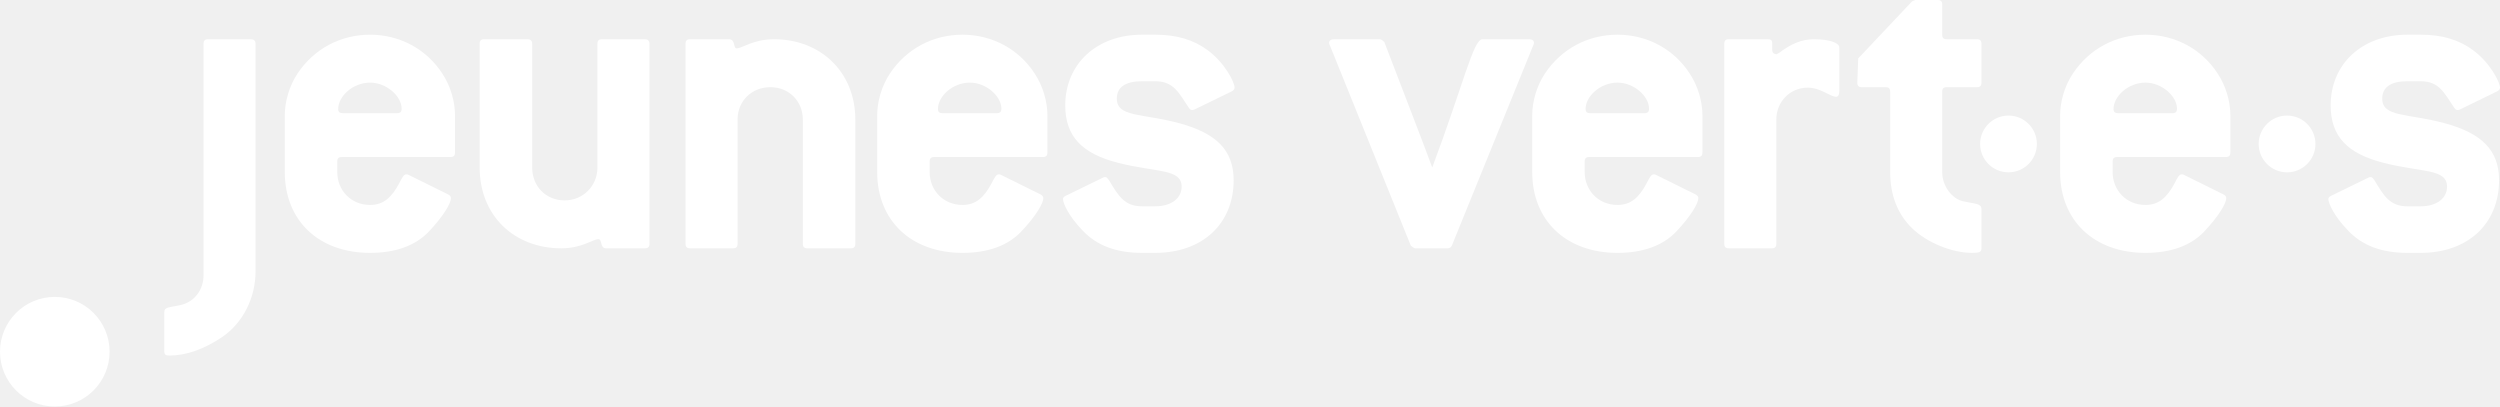
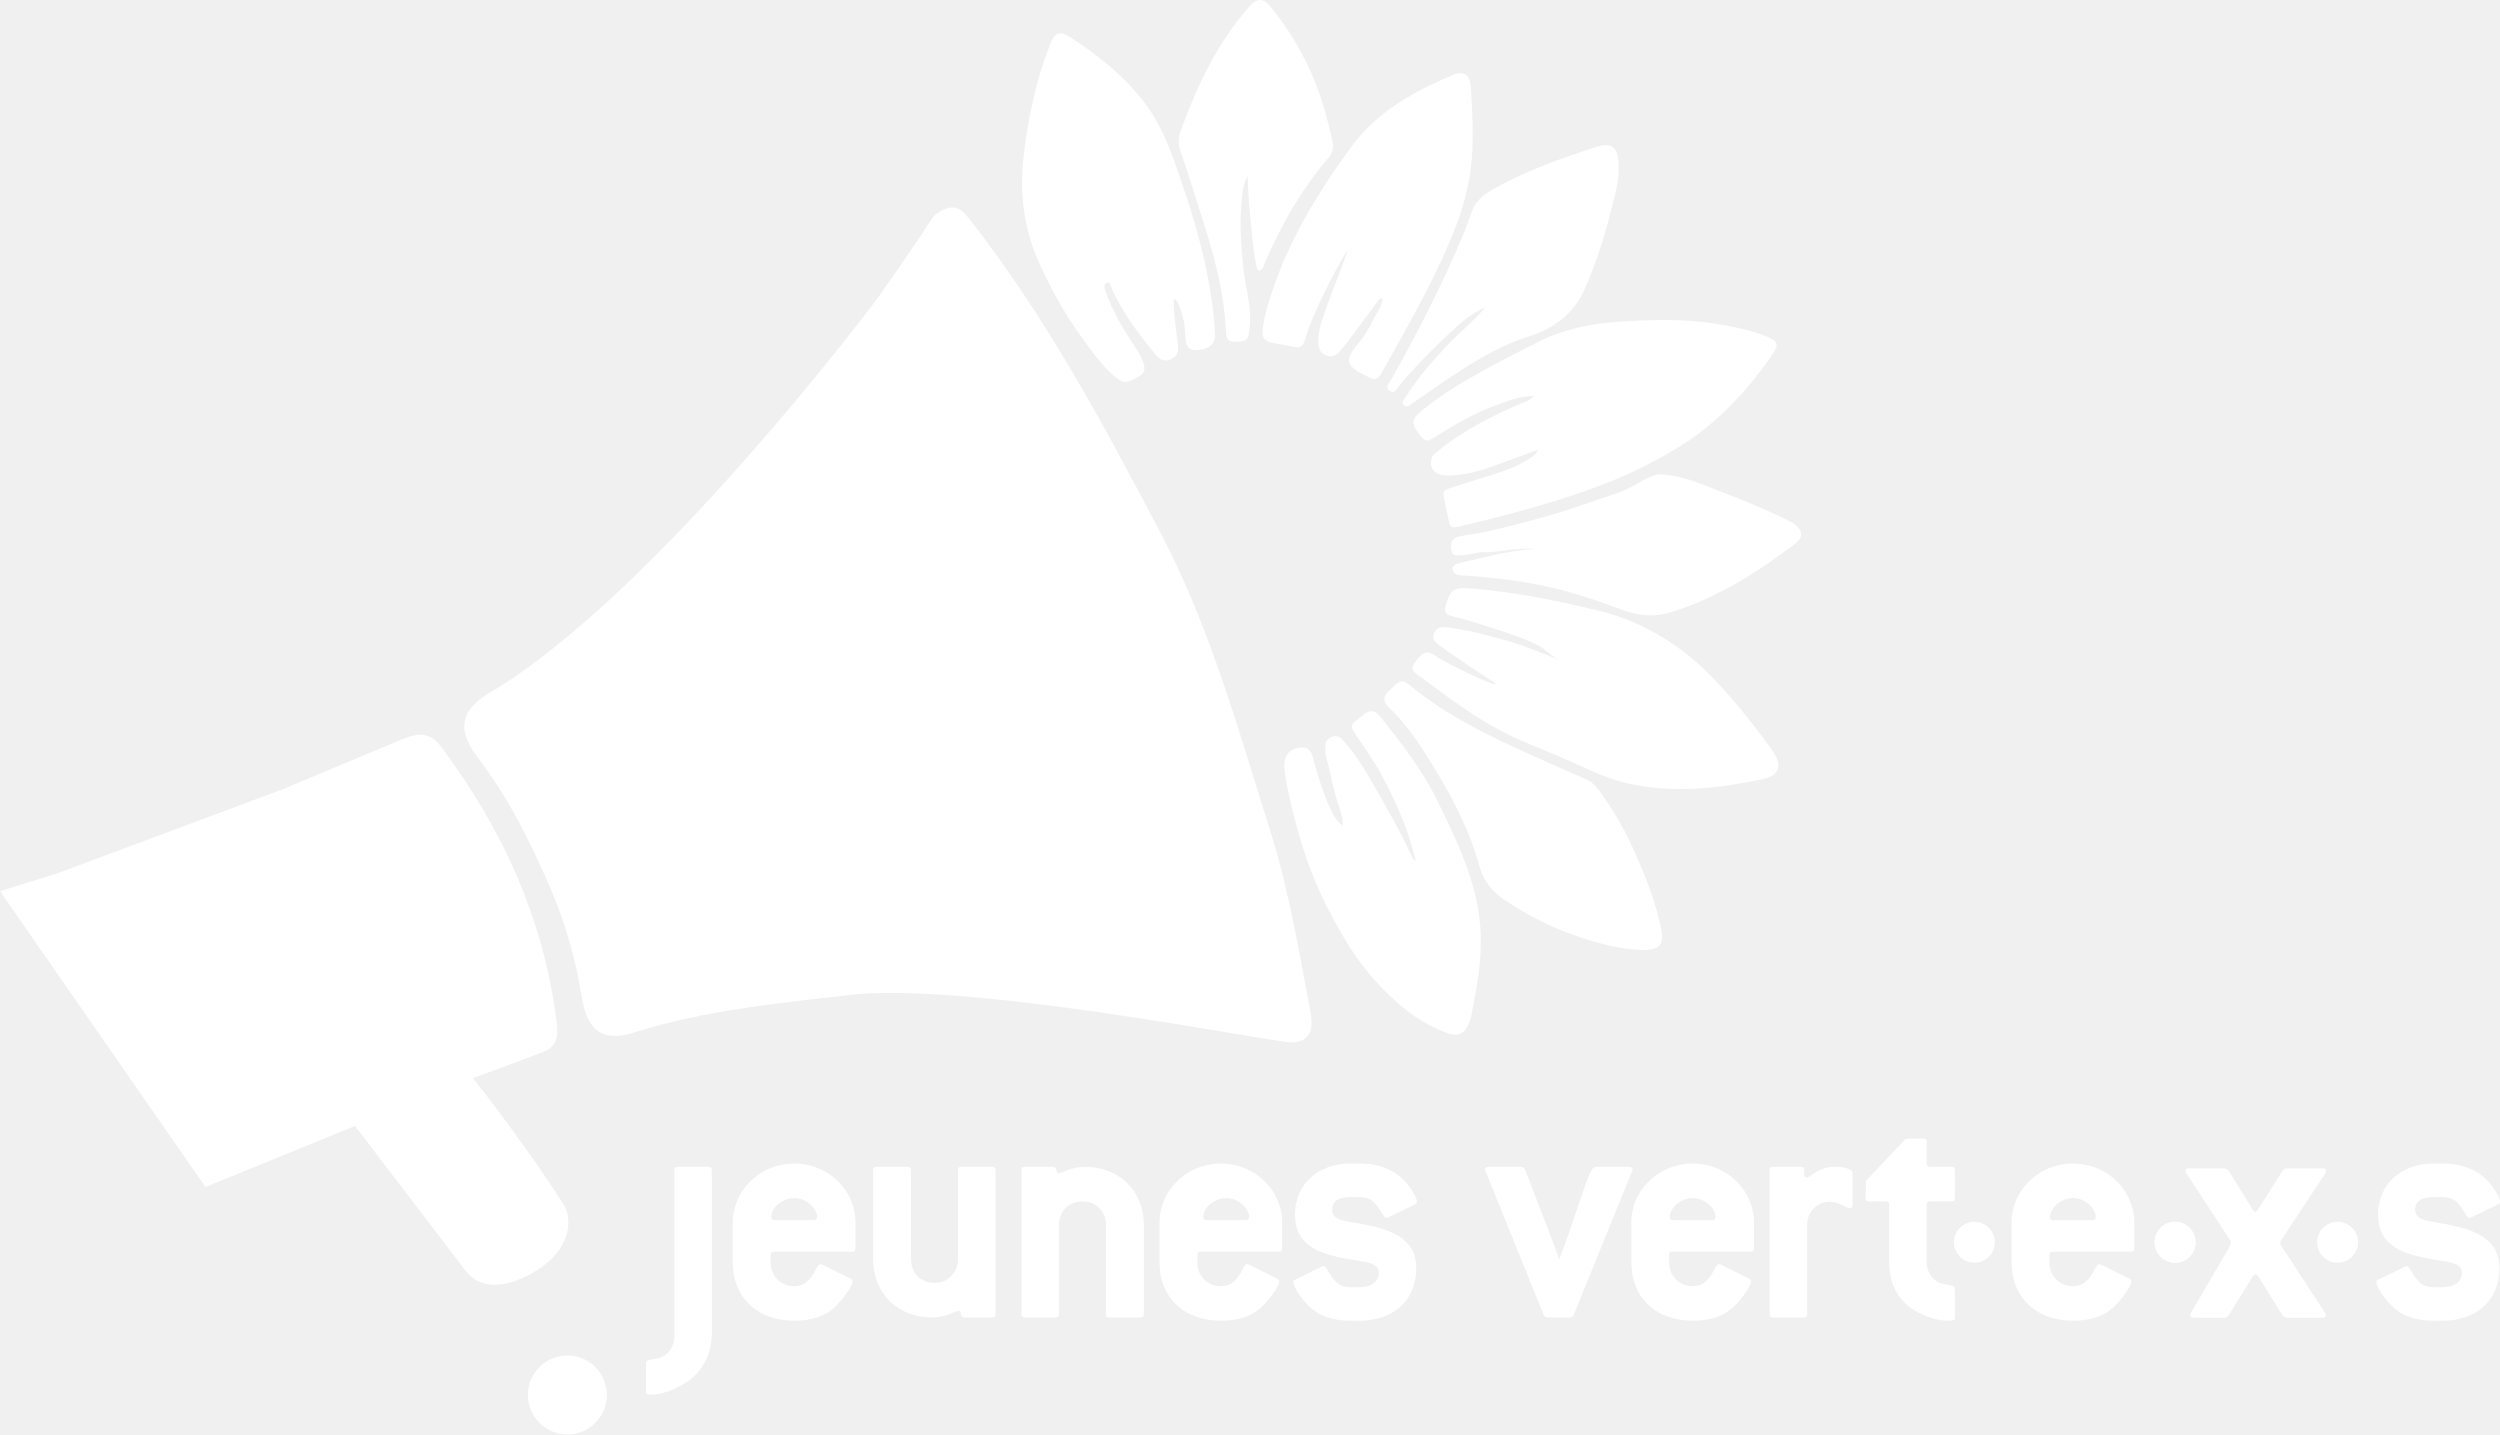
- <svg xmlns="http://www.w3.org/2000/svg" version="1.1" id="svg206" xml:space="preserve" width="217.263" height="35.326" viewBox="0 0 217.263 35.326">
-   <defs id="defs210">
-     <clipPath clipPathUnits="userSpaceOnUse" id="clipPath220">
-       <path d="M 0,53.505 H 205.125 V 0 H 0 Z" id="path218" />
-     </clipPath>
-   </defs>
-   <g id="g212" transform="matrix(1.333333,0,0,-1.333333,-28.14467,53.3344)">
-     <g id="g214">
-       <g id="g216" clip-path="url(#clipPath220)">
-         <g id="g222" transform="translate(28.2515,17.0784)">
-           <path d="m 0,0 c 0,-1.973 -1.598,-3.572 -3.571,-3.572 -1.973,0 -3.572,1.599 -3.572,3.572 0,1.973 1.599,3.571 3.572,3.571 C -1.598,3.571 0,1.973 0,0" style="fill:#ffffff;fill-opacity:1;fill-rule:nonzero;stroke:none" id="path224" />
-         </g>
-         <g id="g226" transform="translate(35.5649,18.0159)">
-           <path d="m 0,0 c -1.161,-0.774 -2.321,-1.19 -3.422,-1.19 -0.237,0 -0.327,0.059 -0.327,0.296 v 2.53 c 0,0.356 0.327,0.297 1.102,0.475 0.862,0.209 1.457,0.982 1.457,1.934 v 15.084 c 0,0.208 0.088,0.298 0.297,0.298 h 2.797 c 0.178,0 0.297,-0.09 0.297,-0.298 V 4.313 C 2.201,2.558 1.369,0.921 0,0" style="fill:#ffffff;fill-opacity:1;fill-rule:nonzero;stroke:none" id="path228" />
-         </g>
-         <g id="g230" transform="translate(47.2866,32.9207)">
-           <path d="m 0,0 c 0,0.803 -0.982,1.695 -2.054,1.695 -1.13,0 -2.081,-0.892 -2.081,-1.725 0,-0.178 0.089,-0.267 0.296,-0.267 h 3.542 C -0.089,-0.297 0,-0.208 0,0 m 3.183,-3.154 h -7.08 c -0.209,0 -0.298,-0.089 -0.298,-0.298 v -0.683 c 0,-1.191 0.892,-2.143 2.141,-2.143 0.864,0 1.399,0.476 1.905,1.428 0.179,0.357 0.297,0.566 0.446,0.566 0.06,0 0.089,0 0.149,-0.03 l 2.588,-1.28 c 0.12,-0.059 0.179,-0.149 0.179,-0.238 0,-0.327 -0.447,-1.13 -1.458,-2.201 -0.862,-0.893 -2.142,-1.369 -3.809,-1.369 -3.361,0 -5.562,2.113 -5.562,5.267 v 3.689 c 0,0.922 0.297,1.933 0.833,2.737 1.071,1.606 2.796,2.528 4.729,2.528 1.905,0 3.66,-0.922 4.702,-2.528 C 3.183,1.487 3.48,0.476 3.48,-0.446 v -2.41 c 0,-0.209 -0.089,-0.298 -0.297,-0.298" style="fill:#ffffff;fill-opacity:1;fill-rule:nonzero;stroke:none" id="path232" />
-         </g>
-         <g id="g234" transform="translate(63.1431,23.8162)">
-           <path d="M 0,0 H -2.529 C -2.946,0 -2.767,0.595 -3.035,0.595 -3.391,0.595 -4.106,0 -5.445,0 c -3.093,0 -5.326,2.143 -5.326,5.267 v 8.062 c 0,0.208 0.09,0.298 0.299,0.298 h 2.826 c 0.178,0 0.298,-0.09 0.298,-0.298 V 5.267 c 0,-1.22 0.892,-2.143 2.112,-2.143 1.22,0 2.141,0.952 2.141,2.143 v 8.062 c 0,0.208 0.09,0.298 0.299,0.298 H 0 c 0.178,0 0.298,-0.09 0.298,-0.298 V 0.298 C 0.298,0.089 0.208,0 0,0" style="fill:#ffffff;fill-opacity:1;fill-rule:nonzero;stroke:none" id="path236" />
-         </g>
-         <g id="g238" transform="translate(76.5605,23.8162)">
-           <path d="M 0,0 H -2.826 C -3.035,0 -3.124,0.089 -3.124,0.298 V 8.39 c 0,1.191 -0.892,2.112 -2.112,2.112 -1.249,0 -2.142,-0.921 -2.142,-2.112 V 0.298 C -7.378,0.089 -7.468,0 -7.676,0 h -2.796 c -0.208,0 -0.297,0.089 -0.297,0.298 v 13.031 c 0,0.208 0.089,0.298 0.297,0.298 h 2.529 c 0.446,0 0.267,-0.596 0.505,-0.596 0.357,0 1.072,0.596 2.44,0.596 3.035,0 5.295,-2.143 5.295,-5.237 V 0.298 C 0.297,0.089 0.208,0 0,0" style="fill:#ffffff;fill-opacity:1;fill-rule:nonzero;stroke:none" id="path240" />
-         </g>
-         <g id="g242" transform="translate(86.3784,32.9207)">
-           <path d="m 0,0 c 0,0.803 -0.982,1.695 -2.054,1.695 -1.13,0 -2.082,-0.892 -2.082,-1.725 0,-0.178 0.09,-0.267 0.297,-0.267 h 3.541 C -0.09,-0.297 0,-0.208 0,0 m 2.702,-3.154 h -7.079 c -0.209,0 -0.299,-0.089 -0.299,-0.298 v -0.683 c 0,-1.191 0.893,-2.143 2.142,-2.143 0.864,0 1.399,0.476 1.904,1.428 0.179,0.357 0.298,0.566 0.447,0.566 0.059,0 0.089,0 0.149,-0.03 l 2.588,-1.28 c 0.119,-0.059 0.178,-0.149 0.178,-0.238 0,-0.327 -0.445,-1.13 -1.458,-2.201 -0.862,-0.893 -2.141,-1.369 -3.808,-1.369 -3.361,0 -5.562,2.113 -5.562,5.267 v 3.689 c 0,0.922 0.297,1.933 0.832,2.737 1.071,1.606 2.796,2.528 4.73,2.528 1.904,0 3.659,-0.922 4.701,-2.528 C 2.702,1.487 3,0.476 3,-0.446 v -2.41 C 3,-3.065 2.911,-3.154 2.702,-3.154" style="fill:#ffffff;fill-opacity:1;fill-rule:nonzero;stroke:none" id="path244" />
-         </g>
-         <g id="g246" transform="translate(99.8223,36.7288)">
-           <path d="m 0,0 c 1.101,-0.804 1.756,-2.083 1.756,-2.44 0,-0.089 -0.062,-0.179 -0.179,-0.238 l -2.44,-1.19 c -0.06,-0.03 -0.119,-0.03 -0.149,-0.03 -0.118,0 -0.148,0.06 -0.238,0.179 -0.624,0.922 -0.951,1.696 -2.172,1.696 h -0.862 c -1.071,0 -1.637,-0.388 -1.637,-1.131 0,-1.22 1.637,-0.951 4.076,-1.606 2.41,-0.655 3.539,-1.755 3.539,-3.719 0,-2.797 -1.992,-4.731 -5.116,-4.731 h -0.862 c -1.667,0 -2.946,0.476 -3.867,1.459 -0.924,0.951 -1.279,1.784 -1.279,2.052 0,0.089 0.058,0.148 0.177,0.208 l 2.44,1.19 c 0.059,0.03 0.089,0.03 0.148,0.03 0.089,0 0.149,-0.089 0.238,-0.208 0.596,-0.982 0.982,-1.696 2.143,-1.696 h 0.862 c 1.071,0 1.726,0.535 1.726,1.279 0,1.19 -1.666,0.922 -4.106,1.547 -2.38,0.595 -3.48,1.726 -3.48,3.749 0,2.707 2.052,4.611 4.998,4.611 h 0.862 C -2.023,1.011 -0.923,0.684 0,0" style="fill:#ffffff;fill-opacity:1;fill-rule:nonzero;stroke:none" id="path248" />
-         </g>
-         <g id="g250" transform="translate(115.7393,23.9944)">
-           <path d="M 0,0 C -0.059,-0.118 -0.149,-0.178 -0.268,-0.178 H -2.41 C -2.498,-0.148 -2.588,-0.089 -2.678,0 l -5.265,13.031 c -0.031,0.06 -0.06,0.12 -0.06,0.179 0,0.148 0.119,0.239 0.327,0.239 h 3.004 c 0.09,-0.031 0.18,-0.091 0.269,-0.18 1.398,-3.659 2.47,-6.395 3.124,-8.181 2.052,5.474 2.676,8.361 3.272,8.361 h 3.034 c 0.21,0 0.327,-0.091 0.327,-0.239 0,-0.059 -0.029,-0.119 -0.058,-0.179 z" style="fill:#ffffff;fill-opacity:1;fill-rule:nonzero;stroke:none" id="path252" />
-         </g>
-         <g id="g254" transform="translate(128.5918,32.9207)">
-           <path d="m 0,0 c 0,0.803 -0.982,1.695 -2.054,1.695 -1.13,0 -2.083,-0.892 -2.083,-1.725 0,-0.178 0.09,-0.267 0.299,-0.267 h 3.54 C -0.09,-0.297 0,-0.208 0,0 m 3.182,-3.154 h -7.079 c -0.208,0 -0.298,-0.089 -0.298,-0.298 v -0.683 c 0,-1.191 0.892,-2.143 2.141,-2.143 0.865,0 1.399,0.476 1.905,1.428 0.178,0.357 0.298,0.566 0.446,0.566 0.06,0 0.089,0 0.149,-0.03 l 2.588,-1.28 c 0.118,-0.059 0.179,-0.149 0.179,-0.238 0,-0.327 -0.446,-1.13 -1.458,-2.201 -0.862,-0.893 -2.143,-1.369 -3.809,-1.369 -3.361,0 -5.561,2.113 -5.561,5.267 v 3.689 c 0,0.922 0.297,1.933 0.831,2.737 1.072,1.606 2.796,2.528 4.73,2.528 1.905,0 3.66,-0.922 4.701,-2.528 C 3.182,1.487 3.48,0.476 3.48,-0.446 v -2.41 c 0,-0.209 -0.088,-0.298 -0.298,-0.298" style="fill:#ffffff;fill-opacity:1;fill-rule:nonzero;stroke:none" id="path256" />
-         </g>
-         <g id="g258" transform="translate(140.7842,33.6936)">
-           <path d="m 0,0 c -0.387,0 -1.011,0.595 -1.846,0.595 -1.16,0 -2.051,-0.922 -2.051,-2.082 V -9.58 c 0,-0.208 -0.089,-0.297 -0.298,-0.297 h -2.796 c -0.209,0 -0.298,0.089 -0.298,0.297 V 3.452 c 0,0.207 0.089,0.298 0.298,0.298 h 2.528 c 0.209,0 0.297,-0.061 0.297,-0.269 V 3.064 c 0,-0.178 0.09,-0.267 0.269,-0.297 l 0.178,0.089 c 0.774,0.596 1.489,0.894 2.262,0.894 1.04,0 1.665,-0.239 1.665,-0.537 V 0.328 C 0.208,0.119 0.12,0 0,0" style="fill:#ffffff;fill-opacity:1;fill-rule:nonzero;stroke:none" id="path260" />
-         </g>
-         <g id="g262" transform="translate(149.6318,23.5188)">
-           <path d="m 0,0 c -1.279,0 -2.915,0.655 -3.897,1.607 -0.951,0.922 -1.427,2.172 -1.427,3.66 v 5.235 c 0,0.208 -0.089,0.297 -0.298,0.297 h -1.547 c -0.207,0 -0.297,0.09 -0.297,0.298 l 0.059,1.577 3.51,3.719 0.209,0.089 h 1.459 c 0.207,0 0.296,-0.089 0.296,-0.297 v -1.964 c 0,-0.208 0.088,-0.297 0.297,-0.297 h 1.964 c 0.209,0 0.298,-0.09 0.298,-0.298 v -2.529 c 0,-0.208 -0.089,-0.298 -0.298,-0.298 h -1.964 c -0.209,0 -0.297,-0.089 -0.297,-0.297 V 5.267 c 0,-0.923 0.654,-1.756 1.369,-1.905 0.833,-0.179 1.19,-0.149 1.19,-0.506 V 0.297 C 0.626,0.03 0.446,0 0,0" style="fill:#ffffff;fill-opacity:1;fill-rule:nonzero;stroke:none" id="path264" />
-         </g>
-         <g id="g266" transform="translate(163.0029,32.9207)">
-           <path d="m 0,0 c 0,0.803 -0.982,1.695 -2.054,1.695 -1.13,0 -2.083,-0.892 -2.083,-1.725 0,-0.178 0.091,-0.267 0.298,-0.267 h 3.541 C -0.09,-0.297 0,-0.208 0,0 m 3.183,-3.154 h -7.08 c -0.209,0 -0.298,-0.089 -0.298,-0.298 v -0.683 c 0,-1.191 0.892,-2.143 2.141,-2.143 0.863,0 1.399,0.476 1.906,1.428 0.177,0.357 0.296,0.566 0.444,0.566 0.06,0 0.09,0 0.15,-0.03 l 2.588,-1.28 c 0.119,-0.059 0.177,-0.149 0.177,-0.238 0,-0.327 -0.445,-1.13 -1.457,-2.201 -0.861,-0.893 -2.142,-1.369 -3.808,-1.369 -3.362,0 -5.564,2.113 -5.564,5.267 v 3.689 c 0,0.922 0.298,1.933 0.835,2.737 1.069,1.606 2.795,2.528 4.729,2.528 1.906,0 3.66,-0.922 4.701,-2.528 0.536,-0.804 0.832,-1.815 0.832,-2.737 v -2.41 c 0,-0.209 -0.087,-0.298 -0.296,-0.298" style="fill:#ffffff;fill-opacity:1;fill-rule:nonzero;stroke:none" id="path268" />
-         </g>
-         <g id="g270" transform="translate(182.2998,36.7288)">
-           <path d="m 0,0 c 1.102,-0.804 1.756,-2.083 1.756,-2.44 0,-0.089 -0.061,-0.179 -0.179,-0.238 l -2.439,-1.19 c -0.06,-0.03 -0.118,-0.03 -0.149,-0.03 -0.119,0 -0.149,0.06 -0.239,0.179 -0.624,0.922 -0.952,1.696 -2.171,1.696 h -0.863 c -1.07,0 -1.636,-0.388 -1.636,-1.131 0,-1.22 1.636,-0.951 4.075,-1.606 2.41,-0.655 3.54,-1.755 3.54,-3.719 0,-2.797 -1.993,-4.731 -5.116,-4.731 h -0.863 c -1.666,0 -2.945,0.476 -3.866,1.459 -0.924,0.951 -1.281,1.784 -1.281,2.052 0,0.089 0.06,0.148 0.179,0.208 l 2.44,1.19 c 0.059,0.03 0.088,0.03 0.148,0.03 0.089,0 0.148,-0.089 0.238,-0.208 0.596,-0.982 0.982,-1.696 2.142,-1.696 h 0.863 c 1.07,0 1.726,0.535 1.726,1.279 0,1.19 -1.666,0.922 -4.106,1.547 -2.381,0.595 -3.481,1.726 -3.481,3.749 0,2.707 2.053,4.611 4.998,4.611 h 0.863 C -2.022,1.011 -0.922,0.684 0,0" style="fill:#ffffff;fill-opacity:1;fill-rule:nonzero;stroke:none" id="path272" />
-         </g>
-         <g id="g274" transform="translate(153.8701,30.6184)">
-           <path d="m 0,0 c 0,-1.022 -0.828,-1.85 -1.85,-1.85 -1.022,0 -1.85,0.828 -1.85,1.85 0,1.021 0.828,1.85 1.85,1.85 C -0.828,1.85 0,1.021 0,0" style="fill:#ffffff;fill-opacity:1;fill-rule:nonzero;stroke:none" id="path276" />
-         </g>
-         <g id="g278" transform="translate(172.0264,30.6184)">
-           <path d="m 0,0 c 0,-1.022 -0.828,-1.85 -1.85,-1.85 -1.021,0 -1.85,0.828 -1.85,1.85 0,1.021 0.829,1.85 1.85,1.85 C -0.828,1.85 0,1.021 0,0" style="fill:#ffffff;fill-opacity:1;fill-rule:nonzero;stroke:none" id="path280" />
-         </g>
-       </g>
+ <svg xmlns="http://www.w3.org/2000/svg" version="1.1" id="svg873" xml:space="preserve" width="338.853" height="194.427" viewBox="0 0 338.853 194.427">
+   <defs id="defs877" />
+   <g id="g879" transform="matrix(1.333333,0,0,-1.333333,0,194.4267)">
+     <g id="g881" transform="scale(0.1)">
+       <path d="M 616.906,40.129 C 616.906,17.961 598.949,0 576.789,0 554.625,0 536.66,17.961 536.66,40.129 c 0,22.16 17.965,40.121 40.129,40.121 22.16,0 40.117,-17.961 40.117,-40.121" style="fill:#ffffff;fill-opacity:1;fill-rule:nonzero;stroke:none" id="path883" />
+       <path d="m 698.84,53.781 c -13.047,-8.703 -26.078,-13.371 -38.449,-13.371 -2.661,0 -3.672,0.66 -3.672,3.328 v 28.41 c 0,4.012 3.672,3.352 12.375,5.34 9.691,2.352 16.371,11.043 16.371,21.73 V 268.68 c 0,2.332 0.996,3.34 3.344,3.34 h 31.418 c 2,0 3.339,-1.008 3.339,-3.34 V 102.23 c 0,-19.718 -9.351,-38.101 -24.726,-48.449" style="fill:#ffffff;fill-opacity:1;fill-rule:nonzero;stroke:none" id="path885" />
+       <path d="m 830.52,221.219 c 0,9.019 -11.036,19.051 -23.075,19.051 -12.687,0 -23.382,-10.032 -23.382,-19.391 0,-2 1.007,-3 3.332,-3 h 39.785 c 2.34,0 3.34,1 3.34,3.34 z m 35.761,-35.43 h -79.543 c -2.343,0 -3.347,-1 -3.347,-3.34 v -7.679 c 0,-13.391 10.023,-24.079 24.054,-24.079 9.703,0 15.711,5.348 21.399,16.047 2.011,4.012 3.344,6.352 5.015,6.352 0.668,0 1,0 1.668,-0.34 l 29.082,-14.371 c 1.34,-0.66 2.008,-1.668 2.008,-2.668 0,-3.68 -5.019,-12.699 -16.383,-24.742 -9.687,-10.028 -24.054,-15.367 -42.789,-15.367 -37.757,0 -62.484,23.726 -62.484,59.168 v 41.429 c 0,10.371 3.336,21.731 9.355,30.762 12.032,18.039 31.414,28.398 53.129,28.398 21.399,0 41.114,-10.359 52.825,-28.398 6.011,-9.031 9.347,-20.391 9.347,-30.762 v -27.07 c 0,-2.34 -1,-3.34 -3.336,-3.34" style="fill:#ffffff;fill-opacity:1;fill-rule:nonzero;stroke:none" id="path887" />
+       <path d="m 1008.65,118.941 h -28.404 c -4.683,0 -2.68,6.688 -5.687,6.688 -4,0 -12.032,-6.688 -27.071,-6.688 -34.754,0 -59.832,24.071 -59.832,59.168 v 90.571 c 0,2.332 1.008,3.34 3.36,3.34 h 31.746 c 2,0 3.343,-1.008 3.343,-3.34 v -90.571 c 0,-13.711 10.024,-24.078 23.731,-24.078 13.699,0 24.055,10.699 24.055,24.078 v 90.571 c 0,2.332 1.007,3.34 3.351,3.34 h 31.408 c 2.01,0 3.35,-1.008 3.35,-3.34 V 122.289 c 0,-2.348 -1.01,-3.348 -3.35,-3.348" style="fill:#ffffff;fill-opacity:1;fill-rule:nonzero;stroke:none" id="path889" />
+       <path d="m 1159.39,118.941 h -31.75 c -2.35,0 -3.34,1 -3.34,3.348 v 90.902 c 0,13.379 -10.03,23.731 -23.73,23.731 -14.04,0 -24.07,-10.352 -24.07,-23.731 v -90.902 c 0,-2.348 -1.01,-3.348 -3.34,-3.348 h -31.42 c -2.33,0 -3.33,1 -3.33,3.348 V 268.68 c 0,2.332 1,3.34 3.33,3.34 h 28.41 c 5.02,0 3.01,-6.692 5.68,-6.692 4.01,0 12.04,6.692 27.41,6.692 34.09,0 59.49,-24.071 59.49,-58.829 v -90.902 c 0,-2.348 -1,-3.348 -3.34,-3.348" style="fill:#ffffff;fill-opacity:1;fill-rule:nonzero;stroke:none" id="path891" />
+       <path d="m 1269.68,221.219 c 0,9.019 -11.03,19.051 -23.07,19.051 -12.69,0 -23.39,-10.032 -23.39,-19.391 0,-2 1.01,-3 3.34,-3 h 39.78 c 2.33,0 3.34,1 3.34,3.34 z m 30.36,-35.43 h -79.54 c -2.34,0 -3.34,-1 -3.34,-3.34 v -7.679 c 0,-13.391 10.02,-24.079 24.06,-24.079 9.7,0 15.71,5.348 21.39,16.047 2.01,4.012 3.34,6.352 5.02,6.352 0.66,0 1,0 1.67,-0.34 l 29.07,-14.371 c 1.35,-0.66 2.01,-1.668 2.01,-2.668 0,-3.68 -5.01,-12.699 -16.38,-24.742 -9.69,-10.028 -24.06,-15.367 -42.78,-15.367 -37.76,0 -62.49,23.726 -62.49,59.168 v 41.429 c 0,10.371 3.33,21.731 9.35,30.762 12.03,18.039 31.41,28.398 53.14,28.398 21.39,0 41.11,-10.359 52.81,-28.398 6.01,-9.031 9.35,-20.391 9.35,-30.762 v -27.07 c 0,-2.34 -0.99,-3.34 -3.34,-3.34" style="fill:#ffffff;fill-opacity:1;fill-rule:nonzero;stroke:none" id="path893" />
+       <path d="m 1420.71,264 c 12.37,-9.031 19.73,-23.398 19.73,-27.41 0,-1 -0.69,-2.012 -2.01,-2.668 l -27.42,-13.371 c -0.66,-0.34 -1.33,-0.34 -1.66,-0.34 -1.33,0 -1.67,0.668 -2.68,2.008 -7.01,10.359 -10.69,19.062 -24.39,19.062 h -9.69 c -12.04,0 -18.39,-4.359 -18.39,-12.711 0,-13.711 18.39,-10.691 45.79,-18.05 27.07,-7.348 39.76,-19.711 39.76,-41.782 0,-31.41 -22.39,-53.136 -57.47,-53.136 h -9.69 c -18.73,0 -33.1,5.339 -43.45,16.378 -10.37,10.692 -14.37,20.051 -14.37,23.059 0,1 0.66,1.672 1.99,2.34 l 27.41,13.371 c 0.66,0.328 1.01,0.328 1.67,0.328 1,0 1.68,-1 2.67,-2.34 6.7,-11.019 11.04,-19.047 24.08,-19.047 h 9.69 c 12.02,0 19.38,6.02 19.38,14.368 0,13.371 -18.72,10.363 -46.12,17.382 -26.74,6.688 -39.1,19.387 -39.1,42.118 0,30.41 23.05,51.8 56.15,51.8 h 9.69 c 15.7,0 28.07,-3.679 38.43,-11.359" style="fill:#ffffff;fill-opacity:1;fill-rule:nonzero;stroke:none" id="path895" />
+       <path d="m 1599.53,120.941 c -0.66,-1.332 -1.68,-2 -3.01,-2 h -24.07 c -0.99,0.34 -1.99,1 -3,2 l -59.16,146.399 c -0.34,0.66 -0.67,1.34 -0.67,2.012 0,1.66 1.34,2.668 3.68,2.668 h 33.74 c 1.02,-0.34 2.02,-1.008 3.02,-2.008 15.71,-41.102 27.75,-71.852 35.1,-91.903 23.06,61.493 30.07,93.911 36.76,93.911 h 34.09 c 2.35,0 3.68,-1.008 3.68,-2.668 0,-0.672 -0.34,-1.352 -0.67,-2.012 l -59.49,-146.399" style="fill:#ffffff;fill-opacity:1;fill-rule:nonzero;stroke:none" id="path897" />
+       <path d="m 1743.91,221.219 c 0,9.019 -11.03,19.051 -23.07,19.051 -12.69,0 -23.39,-10.032 -23.39,-19.391 0,-2 1,-3 3.35,-3 h 39.76 c 2.35,0 3.35,1 3.35,3.34 z m 35.75,-35.43 h -79.53 c -2.34,0 -3.35,-1 -3.35,-3.34 v -7.679 c 0,-13.391 10.03,-24.079 24.06,-24.079 9.71,0 15.72,5.348 21.39,16.047 2.01,4.012 3.36,6.352 5.02,6.352 0.68,0 1,0 1.68,-0.34 l 29.08,-14.371 c 1.32,-0.66 2,-1.668 2,-2.668 0,-3.68 -5.02,-12.699 -16.38,-24.742 -9.69,-10.028 -24.07,-15.367 -42.79,-15.367 -37.76,0 -62.48,23.726 -62.48,59.168 v 41.429 c 0,10.371 3.34,21.731 9.34,30.762 12.04,18.039 31.41,28.398 53.14,28.398 21.39,0 41.12,-10.359 52.81,-28.398 6.01,-9.031 9.36,-20.391 9.36,-30.762 v -27.07 c 0,-2.34 -0.99,-3.34 -3.35,-3.34" style="fill:#ffffff;fill-opacity:1;fill-rule:nonzero;stroke:none" id="path899" />
+       <path d="m 1880.89,229.91 c -4.34,0 -11.36,6.68 -20.73,6.68 -13.04,0 -23.05,-10.36 -23.05,-23.399 v -90.902 c 0,-2.348 -1.01,-3.348 -3.35,-3.348 h -31.41 c -2.36,0 -3.35,1 -3.35,3.348 V 268.68 c 0,2.332 0.99,3.34 3.35,3.34 h 28.4 c 2.35,0 3.34,-0.668 3.34,-3.008 v -4.684 c 0,-2 1.01,-3.008 3.02,-3.34 l 1.99,1.012 c 8.7,6.68 16.73,10.02 25.42,10.02 11.68,0 18.71,-2.668 18.71,-6.02 v -32.422 c 0,-2.34 -1,-3.668 -2.34,-3.668" style="fill:#ffffff;fill-opacity:1;fill-rule:nonzero;stroke:none" id="path901" />
+       <path d="m 1980.28,115.602 c -14.37,0 -32.75,7.347 -43.78,18.046 -10.68,10.364 -16.04,24.403 -16.04,41.122 v 58.808 c 0,2.344 -0.99,3.344 -3.34,3.344 h -17.38 c -2.33,0 -3.33,1.008 -3.33,3.348 l 0.66,17.71 39.43,41.782 2.35,1 h 16.38 c 2.33,0 3.34,-1 3.34,-3.34 v -22.063 c 0,-2.339 0.99,-3.339 3.33,-3.339 h 22.07 c 2.34,0 3.35,-1.008 3.35,-3.34 v -28.41 c 0,-2.34 -1.01,-3.348 -3.35,-3.348 h -22.07 c -2.34,0 -3.33,-1 -3.33,-3.344 V 174.77 c 0,-10.372 7.34,-19.731 15.37,-21.399 9.36,-2.012 13.38,-1.68 13.38,-5.68 v -28.75 c 0,-3 -2.02,-3.339 -7.04,-3.339" style="fill:#ffffff;fill-opacity:1;fill-rule:nonzero;stroke:none" id="path903" />
+       <path d="m 2130.49,221.219 c 0,9.019 -11.03,19.051 -23.06,19.051 -12.7,0 -23.41,-10.032 -23.41,-19.391 0,-2 1.02,-3 3.35,-3 h 39.78 c 2.33,0 3.34,1 3.34,3.34 z m 35.76,-35.43 h -79.54 c -2.34,0 -3.35,-1 -3.35,-3.34 v -7.679 c 0,-13.391 10.03,-24.079 24.07,-24.079 9.68,0 15.7,5.348 21.39,16.047 2,4.012 3.34,6.352 5,6.352 0.68,0 1.01,0 1.68,-0.34 l 29.08,-14.371 c 1.34,-0.66 1.99,-1.668 1.99,-2.668 0,-3.68 -5,-12.699 -16.37,-24.742 -9.68,-10.028 -24.06,-15.367 -42.77,-15.367 -37.77,0 -62.51,23.726 -62.51,59.168 v 41.429 c 0,10.371 3.34,21.731 9.37,30.762 12.02,18.039 31.4,28.398 53.14,28.398 21.39,0 41.11,-10.359 52.8,-28.398 6.02,-9.031 9.36,-20.391 9.36,-30.762 v -27.07 c 0,-2.34 -1,-3.34 -3.34,-3.34" style="fill:#ffffff;fill-opacity:1;fill-rule:nonzero;stroke:none" id="path905" />
+       <path d="m 2027.9,195.359 c 0,-11.48 -9.31,-20.789 -20.79,-20.789 -11.48,0 -20.78,9.309 -20.78,20.789 0,11.469 9.3,20.782 20.78,20.782 11.48,0 20.79,-9.313 20.79,-20.782" style="fill:#ffffff;fill-opacity:1;fill-rule:nonzero;stroke:none" id="path907" />
+       <path d="m 2231.87,195.359 c 0,-11.48 -9.31,-20.789 -20.78,-20.789 -11.48,0 -20.79,9.309 -20.79,20.789 0,11.469 9.31,20.782 20.79,20.782 11.47,0 20.78,-9.313 20.78,-20.782" style="fill:#ffffff;fill-opacity:1;fill-rule:nonzero;stroke:none" id="path909" />
+       <path d="m 2521.72,264 c 12.37,-9.031 19.72,-23.398 19.72,-27.41 0,-1 -0.68,-2.012 -2,-2.668 l -27.42,-13.371 c -0.66,-0.34 -1.32,-0.34 -1.66,-0.34 -1.34,0 -1.68,0.668 -2.69,2.008 -7.01,10.359 -10.69,19.062 -24.39,19.062 h -9.69 c -12.03,0 -18.38,-4.359 -18.38,-12.711 0,-13.711 18.38,-10.691 45.78,-18.05 27.08,-7.348 39.77,-19.711 39.77,-41.782 0,-31.41 -22.39,-53.136 -57.48,-53.136 h -9.69 c -18.72,0 -33.09,5.339 -43.44,16.378 -10.37,10.692 -14.38,20.051 -14.38,23.059 0,1 0.67,1.672 2.01,2.34 l 27.4,13.371 c 0.67,0.328 1.01,0.328 1.67,0.328 1,0 1.67,-1 2.67,-2.34 6.69,-11.019 11.03,-19.047 24.07,-19.047 h 9.69 c 12.03,0 19.39,6.02 19.39,14.368 0,13.371 -18.71,10.363 -46.12,17.382 -26.74,6.688 -39.11,19.387 -39.11,42.118 0,30.41 23.06,51.8 56.15,51.8 h 9.69 c 15.71,0 28.08,-3.679 38.44,-11.359" style="fill:#ffffff;fill-opacity:1;fill-rule:nonzero;stroke:none" id="path911" />
+       <path d="m 2231.87,195.359 c 0,-11.48 -9.31,-20.789 -20.78,-20.789 -11.48,0 -20.79,9.309 -20.79,20.789 0,11.469 9.31,20.782 20.79,20.782 11.47,0 20.78,-9.313 20.78,-20.782" style="fill:#ffffff;fill-opacity:1;fill-rule:nonzero;stroke:none" id="path913" />
+       <path d="m 2397.07,195.359 c 0,-11.48 -9.3,-20.789 -20.78,-20.789 -11.48,0 -20.79,9.309 -20.79,20.789 0,11.469 9.31,20.782 20.79,20.782 11.48,0 20.78,-9.313 20.78,-20.782" style="fill:#ffffff;fill-opacity:1;fill-rule:nonzero;stroke:none" id="path915" />
+       <path d="m 2364.23,121.238 c 0,-1.789 -1.11,-2.66 -3.32,-2.66 h -37.14 l -3,1.66 -24.88,40.133 c -1.11,1.539 -2.11,2.32 -2.97,2.32 -0.89,0 -1.89,-0.781 -3,-2.32 l -24.86,-40.133 -2.99,-1.66 h -31.85 c -2.43,0 -3.65,0.871 -3.65,2.66 0,0.211 0.22,0.981 0.68,2.321 l 40.13,68.972 c 0.22,0.891 0.33,1.879 0.33,3 v 0.981 l -45.1,68.988 c -0.46,0.66 -0.68,1.449 -0.68,2.32 0,1.77 1.11,2.66 3.32,2.66 h 37.14 l 2.67,-1.66 25.18,-40.461 c 0.9,-1.328 1.79,-1.988 2.68,-1.988 0.86,0 1.64,0.66 2.32,1.988 l 25.53,40.461 2.65,1.66 h 37.49 c 2.43,0 3.64,-0.89 3.64,-2.66 0,-0.871 -0.32,-1.761 -1,-2.64 l -45.42,-68.989 v -2.98 l 45.42,-69.652 c 0.43,-0.68 0.68,-1.45 0.68,-2.321" style="fill:#ffffff;fill-opacity:1;fill-rule:nonzero;stroke:none" id="path917" />
+       <path d="m 873.195,447.852 c 130.495,9.269 415.985,-48.704 439.735,-49.332 21.58,0.519 21.86,16.929 19.04,31.902 -11.62,61.574 -21.95,123.82 -40.68,183.16 -32.48,102.91 -61.37,207.641 -111.86,303.574 -57.57,109.384 -115.92,218.534 -192.856,316.964 -6.695,8.56 -13.336,17.67 -28.082,10.63 -4.297,-2.39 -8.832,-4.9 -11.398,-9 -17.016,-27.1 -54.426,-79.97 -54.426,-79.97 0,0 -224.613,-300.94 -395.703,-402.358 -36.832,-21.828 -26.16,-45.785 -10.953,-65.77 31.211,-41.031 53.539,-85.945 73.625,-132.664 15.41,-35.84 25.801,-72.648 31.937,-111.347 4.063,-25.61 15.516,-46.891 52.293,-35.243 75.223,23.821 152.426,30.321 229.328,39.454" style="fill:#ffffff;fill-opacity:1;fill-rule:nonzero;stroke:none" id="path919" />
+       <path d="m 1559.08,1055.71 c -13.9,-0.16 -24.98,-4.78 -36.06,-8.64 -23.57,-8.23 -44.97,-20.95 -66.02,-34.15 -5.43,-3.41 -8.36,-3.98 -12.7,1.76 -10.27,13.61 -10.49,16.62 2.46,27.22 22.02,18.02 46.78,31.8 71.61,45.38 14.08,7.7 28.59,14.62 42.81,22.08 25.82,13.55 53.53,19.6 82.4,21.59 33.85,2.33 67.66,3.56 101.31,-2.02 16.97,-2.82 33.9,-5.93 49.99,-12.4 13,-5.23 14.08,-8.39 6.22,-19.71 -25.57,-36.78 -55.69,-69.03 -94.05,-92.79 -28.63,-17.737 -58.92,-31.913 -90.74,-43.272 -44.1,-15.742 -89.22,-27.477 -134.71,-38.153 -4.82,-1.128 -7.39,-0.398 -8.42,4.274 -2,9.105 -3.82,18.25 -5.71,27.383 -1.07,5.203 2.65,6.562 6.38,7.742 15.3,4.848 30.63,9.574 45.93,14.437 12.84,4.082 25.37,8.938 36.58,16.61 2.55,1.75 5.4,3.398 6.88,7.839 -15.64,-5.706 -30.49,-11.132 -45.35,-16.542 -15.18,-5.528 -30.68,-9.66 -46.96,-9.567 -12.34,0.071 -18.21,7.039 -15.65,17.418 0.82,3.301 3.12,4.684 5.34,6.528 26.38,21.883 56.66,36.913 87.89,50.333 3.1,1.33 6.71,1.88 10.57,6.65" style="fill:#ffffff;fill-opacity:1;fill-rule:nonzero;stroke:none" id="path921" />
+       <path d="m 1562.34,802.73 c -0.77,0.387 -1.54,0.778 -2.31,1.165 -9.69,5.648 -65.81,23.886 -83.74,27.898 -5.82,1.301 -8.32,3.625 -6.64,10.309 4.09,16.253 8.08,19.226 25.16,17.921 43.2,-3.3 85.42,-11.921 127.5,-21.91 50.38,-11.957 91.37,-38.453 125.92,-76.453 19.29,-21.215 37.21,-43.387 53.65,-66.824 10.23,-14.586 7.2,-24.992 -9.53,-28.539 -45.97,-9.738 -92.14,-15.102 -138.82,-4.16 -23.57,5.519 -44.75,16.914 -66.71,26.343 -20.09,8.622 -40.68,16.114 -60.1,26.278 -27.24,14.25 -51.85,32.437 -76.38,50.754 -1.88,1.398 -3.77,2.765 -5.68,4.117 -10.41,7.351 -10.83,8.769 -4.97,17 6.76,9.488 12.17,10.492 21.18,3.789 6.79,-5.063 58.45,-30.289 59.22,-27.727 0.35,1.184 -4.84,4.282 -5.6,4.661 -7.83,4.882 -42.41,28.101 -51.6,35.16 -3.84,2.953 -7.83,6.394 -4.83,12.492 2.71,5.484 7.2,6.152 12.47,5.527 21.71,-2.578 42.71,-8.336 63.63,-14.41 7.12,-1.039 43.2,-15.859 49.2,-17.816 -7.59,3.992 -13.18,10.824 -21.02,14.425" style="fill:#ffffff;fill-opacity:1;fill-rule:nonzero;stroke:none" id="path923" />
+       <path d="m 1197.4,1108.01 c 0.81,-6.43 0.02,-12 -7.17,-15.13 -7.3,-3.18 -11.78,0.37 -15.86,5.33 -16.71,20.31 -32.39,41.31 -43.68,65.26 -1.37,2.9 -1.9,8.93 -5.39,7.55 -4.38,-1.73 -2.01,-7.26 -0.69,-10.93 6.38,-17.68 15.73,-33.83 25.86,-49.58 4.1,-6.37 8.78,-12.43 11.32,-19.69 1.94,-5.55 3.06,-11.58 -3.18,-14.68 -6.64,-3.31 -13.23,-9.68 -21.7,-3.55 -12.5,9.06 -21.45,21.39 -30.59,33.44 -20.36,26.84 -37.07,55.84 -50.76,86.66 -15.62,35.16 -19.28,71.83 -14.69,109.56 4.62,38.02 12.7,75.27 26.69,111.07 4.67,11.95 9.95,13.83 20.36,7.09 28.55,-18.47 54.81,-39.53 75.65,-66.75 15.66,-20.45 24.86,-43.95 33.24,-68.03 12.29,-35.32 23.64,-70.86 30.74,-107.63 3.88,-20.02 6.82,-40.22 7.55,-60.64 0.33,-9.23 -7.03,-14.8 -19.41,-15.05 -8.8,-0.17 -10.25,6.05 -10.51,13.05 -0.11,2.88 -0.41,5.76 -0.63,8.64 -0.92,9.26 -3.38,18.09 -7.29,26.53 -0.76,1.65 -1.93,3.54 -3.66,3.22 -2.09,-0.39 2.08,-31.97 3.8,-45.74" style="fill:#ffffff;fill-opacity:1;fill-rule:nonzero;stroke:none" id="path925" />
+       <path d="m 1365.2,618.648 c 0.35,7.879 -2.45,14.403 -4.53,20.817 -5.23,16.16 -8.22,32.844 -12.42,49.234 -0.79,3.074 -0.74,6.367 -1.04,9.567 -0.45,4.839 1.03,8.382 5.89,10.515 4.81,2.11 8.31,1 11.7,-2.664 12,-12.941 21.14,-27.91 29.9,-43.039 14.49,-25.012 28.88,-50.098 40.89,-76.445 0.68,-1.492 1.95,-2.711 3.47,-3.746 -6.86,31.265 -19.77,59.968 -34.84,87.941 -8.22,15.238 -18.46,29.059 -27.87,43.449 -3.24,4.961 -2.38,7.871 1.8,10.996 1.87,1.395 3.56,3.028 5.38,4.497 9.76,7.89 13.73,7.441 21.53,-2.477 20.21,-25.695 40.49,-51.48 54.96,-80.914 18.42,-37.484 37.18,-75.078 43.33,-117.094 4.62,-31.601 0.46,-62.855 -5.86,-93.855 -1.21,-5.961 -1.85,-12.071 -4.32,-17.809 -4.31,-10.043 -10.75,-13.449 -20.88,-9.93 -19.59,6.809 -36.75,18.02 -52.14,31.559 -20.68,18.199 -38.2,39.352 -52.32,63 -18.14,30.387 -33.64,61.891 -43.91,96.133 -7.49,24.969 -14.34,49.879 -17.98,75.672 -1.87,13.261 2.59,21.593 13.35,23.761 6.87,1.387 12.52,0.332 14.84,-8.035 5.25,-18.855 10.57,-37.718 19.17,-55.433 2.81,-5.782 5.69,-11.442 11.9,-15.7" style="fill:#ffffff;fill-opacity:1;fill-rule:nonzero;stroke:none" id="path927" />
+       <path d="m 1400.39,1152.07 c -1.01,-1.83 -33.45,-45.71 -37.97,-50.65 -4.01,-4.39 -8.92,-6.87 -14.87,-4.44 -6.06,2.47 -7.27,8.01 -7.38,13.76 -0.23,12.23 4.22,23.52 8.15,34.72 5.98,17.04 20.94,54.75 21.65,57.88 -3.65,-2.8 -35.49,-61.73 -43.45,-90.55 -1.63,-5.93 -4.43,-8.55 -10.51,-7.39 -8.02,1.54 -16.06,2.97 -24.07,4.58 -6.08,1.22 -8.88,4.94 -8.46,11.26 0.62,9.38 2.97,18.41 5.57,27.33 17.19,59.13 48.33,110.71 84.41,160.1 26.44,36.2 63.2,56.18 102.67,73.01 12.41,5.28 18.46,0.54 19.18,-13.13 1.24,-23.59 2.77,-47.16 0.95,-70.79 -2.27,-29.46 -10.63,-57.31 -22.11,-84.32 -19.79,-46.56 -45.12,-90.26 -69.65,-134.38 -3.44,-6.17 -7.1,-8.1 -13.24,-4.13 -1.21,0.78 -2.7,1.11 -4.01,1.77 -19.25,9.73 -20.46,15.66 -6.44,32.31 6.05,7.18 10.63,15.24 14.84,23.56 2.98,5.9 7.02,11.25 9.07,17.62 0.5,1.56 1.68,3.67 -0.31,4.53 -1.76,0.76 -2.75,-1.58 -4.02,-2.65" style="fill:#ffffff;fill-opacity:1;fill-rule:nonzero;stroke:none" id="path929" />
+       <path d="m 1666.81,580.223 c 9.22,-20.895 16.58,-42.418 21.6,-64.715 3.81,-16.879 -0.78,-23.34 -18.02,-22.985 -24.13,0.5 -47.23,7.047 -69.84,14.887 -25.2,8.735 -48.66,20.977 -70.91,35.844 -12.86,8.59 -21.55,19.418 -25.59,34.152 -11.33,41.336 -31.95,78.149 -54.67,114.082 -10.98,17.375 -22.93,33.746 -37.86,47.883 -5.93,5.606 -5.64,11.078 0.33,16.453 1.09,0.981 2.02,2.121 3.1,3.106 9.32,8.484 10.57,8.992 20.44,0.945 35.43,-28.914 75.99,-48.809 117.29,-67.43 19.43,-8.761 38.83,-17.609 58.48,-25.859 11.5,-4.832 16.78,-15.234 23.07,-24.434 13.22,-19.328 23.67,-40.257 32.58,-61.929" style="fill:#ffffff;fill-opacity:1;fill-rule:nonzero;stroke:none" id="path931" />
+       <path d="m 1687.17,976.008 c 18.18,-0.496 34.92,-6.844 51.48,-13.309 25.85,-10.101 51.74,-20.176 76.72,-32.355 2.88,-1.406 5.76,-2.903 8.37,-4.739 9.2,-6.476 9.73,-13.644 0.76,-20.433 -39.04,-29.567 -80.09,-55.582 -127.53,-69.777 -16.61,-4.969 -32.88,-2.758 -48.92,3.23 -26.54,9.914 -53.39,18.891 -81.22,24.535 -26.92,5.465 -54.16,8.664 -81.57,10.078 -5.53,0.285 -8.08,2.032 -8.91,7.106 1.7,4.554 6.02,5.23 9.84,6.066 24.56,5.387 48.78,12.707 74.2,13.602 -18.56,2.148 -36.64,-4.016 -55.11,-3.086 0,0 -13.5,-2.938 -20.46,-3.219 -4.28,-0.176 -8.37,-0.738 -9.49,4.922 -1.44,7.262 0.85,12.5 6.78,13.953 8.49,2.078 17.26,2.625 25.82,4.523 39.26,8.719 77.96,19.348 115.83,32.981 9.03,3.254 18.26,5.867 27.2,9.527 11.06,4.532 20.43,12.391 32.04,15.723 1.38,0.394 1.86,0.648 4.17,0.672" style="fill:#ffffff;fill-opacity:1;fill-rule:nonzero;stroke:none" id="path933" />
+       <path d="m 1262.52,1257.23 c -2.65,-23.64 -1.11,-47.19 1.28,-70.75 2.19,-21.63 9.74,-42.69 6.07,-64.96 -1.61,-9.75 -2.01,-10.45 -14.77,-10.72 -8.2,-0.18 -8.59,4.91 -8.87,10.92 -1.54,32.89 -8.91,64.72 -18.39,96.05 -9.04,29.89 -18.7,59.59 -28.52,89.24 -3.21,9.7 0.88,18.01 3.93,26.22 15.74,42.37 35.7,82.49 65.59,116.97 9.25,10.68 15.06,10.74 23.84,-0.16 25.8,-32.06 44.05,-68.02 55.07,-107.64 2.51,-8.99 4.52,-18.11 6.71,-27.19 1.61,-6.72 0.15,-12.64 -4.4,-17.94 -26.9,-31.29 -46.87,-66.8 -63.53,-104.34 -1.69,-3.8 -2.74,-10.25 -7.2,-9.86 -4.94,0.42 -11.63,90.63 -11.01,96.21 -4.23,-7.21 -5.04,-14.63 -5.8,-22.05" style="fill:#ffffff;fill-opacity:1;fill-rule:nonzero;stroke:none" id="path935" />
+       <path d="m 1470.89,1116.94 c -17.06,-15.58 -32.72,-32.47 -47.87,-49.88 -2.64,-3.02 -4.82,-10.12 -10.6,-5.9 -4.92,3.59 0.02,7.87 1.98,11.35 26.31,46.86 50.87,94.59 71.76,144.13 3.74,8.88 6.9,17.99 10.23,27.03 4.48,12.18 14.57,18.47 25.19,24.28 32.19,17.63 66.63,29.7 101.38,40.96 14.94,4.84 21.29,0.07 22.38,-15.57 1.35,-19.41 -4.72,-37.45 -9.4,-55.81 -6.36,-24.95 -14.53,-49.26 -24.86,-72.84 -11.34,-25.88 -31.65,-40.59 -58.2,-48.94 -23.74,-7.46 -45.48,-19.73 -66.39,-33.12 -17.42,-11.15 -34.29,-23.15 -51.39,-34.81 -2.38,-1.62 -4.78,-4.4 -7.66,-1.71 -3.35,3.13 -0.12,5.92 1.49,8.44 11.49,18.01 25.08,34.36 39.71,49.87 13.28,14.35 28.65,26.59 41.24,41.21 -15.08,-6.38 -27.27,-17.22 -38.99,-28.69" style="fill:#ffffff;fill-opacity:1;fill-rule:nonzero;stroke:none" id="path937" />
+       <path d="m 572.523,234.5 c -28.503,44.031 -59.367,86.449 -91.668,127.73 24.833,9.079 48.903,18.008 70.094,26.079 15.59,5.953 16.715,16.332 15.008,30.171 -12.93,104.77 -54.973,196.946 -117.73,280.883 -13.762,18.407 -28.743,11.821 -45.446,4.793 -38.246,-16.093 -76.668,-31.82 -114.816,-48.129 l -0.027,0.039 L 57.02,569.926 0,552.281 208.871,251.539 l 152.004,62.07 c 18.727,-24.597 37.496,-49.16 56.281,-73.711 18.746,-24.5 37.524,-48.968 56.157,-73.546 14.695,-19.391 41.558,-18.313 71.074,-0.403 35.554,21.582 38.539,52.481 28.136,68.551" style="fill:#ffffff;fill-opacity:1;fill-rule:nonzero;stroke:none" id="path939" />
    </g>
  </g>
</svg>
